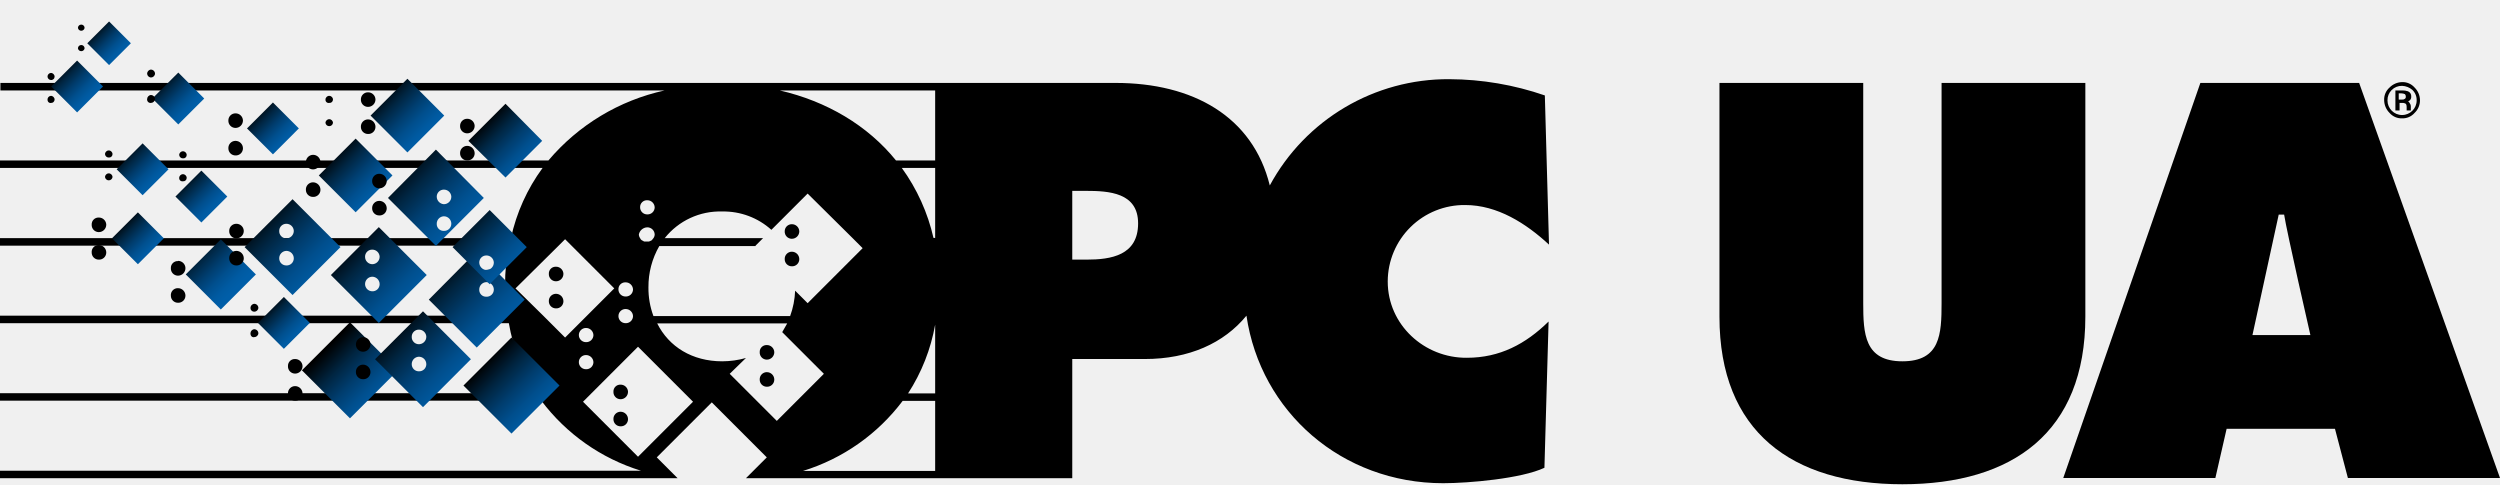
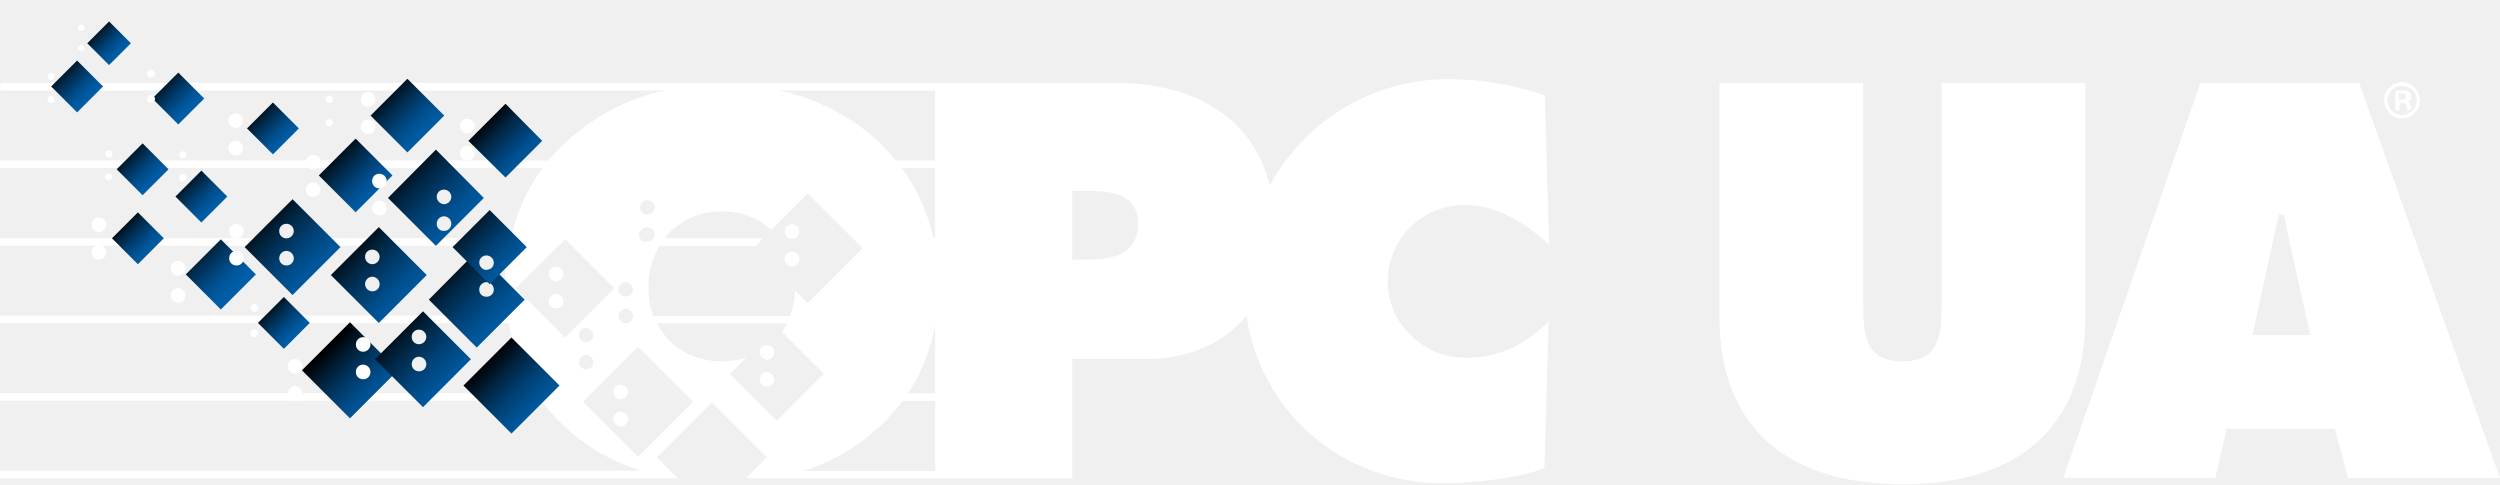
<svg xmlns="http://www.w3.org/2000/svg" xmlns:xlink="http://www.w3.org/1999/xlink" width="599.9" height="116.2" viewBox="0 0 599.9 116.2">
  <defs>
    <style>
      .cls-1 {
        fill: none;
      }

      .cls-2 {
        clip-path: url(#clip-path);
      }

      .cls-3 {
        fill: url(#linear-gradient);
      }

      .cls-4 {
        clip-path: url(#clip-path-2);
      }

      .cls-5 {
        fill: url(#linear-gradient-2);
      }

      .cls-6 {
        clip-path: url(#clip-path-3);
      }

      .cls-7 {
        fill: url(#linear-gradient-3);
      }

      .cls-8 {
        clip-path: url(#clip-path-4);
      }

      .cls-9 {
        fill: url(#linear-gradient-4);
      }

      .cls-10 {
        clip-path: url(#clip-path-5);
      }

      .cls-11 {
        fill: url(#linear-gradient-5);
      }

      .cls-12 {
        clip-path: url(#clip-path-6);
      }

      .cls-13 {
        fill: url(#linear-gradient-6);
      }

      .cls-14 {
        clip-path: url(#clip-path-7);
      }

      .cls-15 {
        fill: url(#linear-gradient-7);
      }

      .cls-16 {
        clip-path: url(#clip-path-8);
      }

      .cls-17 {
        fill: url(#linear-gradient-8);
      }

      .cls-18 {
        clip-path: url(#clip-path-9);
      }

      .cls-19 {
        fill: url(#linear-gradient-9);
      }

      .cls-20 {
        clip-path: url(#clip-path-10);
      }

      .cls-21 {
        fill: url(#linear-gradient-10);
      }

      .cls-22 {
        clip-path: url(#clip-path-11);
      }

      .cls-23 {
        fill: url(#linear-gradient-11);
      }

      .cls-24 {
        clip-path: url(#clip-path-12);
      }

      .cls-25 {
        fill: url(#linear-gradient-12);
      }

      .cls-26 {
        clip-path: url(#clip-path-13);
      }

      .cls-27 {
        fill: url(#linear-gradient-13);
      }

      .cls-28 {
        clip-path: url(#clip-path-14);
      }

      .cls-29 {
        fill: url(#linear-gradient-14);
      }

      .cls-30 {
        clip-path: url(#clip-path-15);
      }

      .cls-31 {
        fill: url(#linear-gradient-15);
      }

      .cls-32 {
        clip-path: url(#clip-path-16);
      }

      .cls-33 {
        fill: url(#linear-gradient-16);
      }

      .cls-34 {
        clip-path: url(#clip-path-17);
      }

      .cls-35 {
        fill: url(#linear-gradient-17);
      }

      .cls-36 {
        clip-path: url(#clip-path-18);
      }

      .cls-37 {
        fill: url(#linear-gradient-18);
      }

      .cls-38 {
        clip-path: url(#clip-path-19);
      }

      .cls-39 {
        fill: url(#linear-gradient-19);
      }

      .cls-40 {
        clip-path: url(#clip-path-20);
      }

      .cls-41 {
        fill: url(#linear-gradient-20);
      }
    </style>
    <clipPath id="clip-path" transform="translate(0 5.15)">
      <rect class="cls-1" x="14.1" y="11.2" width="8.8" height="8.8" transform="translate(-5.61 17.66) rotate(-45.02)" />
    </clipPath>
    <linearGradient id="linear-gradient" x1="-488.43" y1="359" x2="-485.6" y2="359" gradientTransform="translate(2284.84 363.43) rotate(45) scale(3.79)" gradientUnits="userSpaceOnUse">
      <stop offset="0" />
      <stop offset="0.04" stop-color="#000509" />
      <stop offset="0.28" stop-color="#002541" />
      <stop offset="0.51" stop-color="#003d6e" />
      <stop offset="0.71" stop-color="#004f8e" />
      <stop offset="0.88" stop-color="#005aa1" />
      <stop offset="1" stop-color="#005ea8" />
    </linearGradient>
    <clipPath id="clip-path-2" transform="translate(0 5.15)">
      <rect class="cls-1" x="38.38" y="14.09" width="8.8" height="8.8" transform="translate(-0.55 35.65) rotate(-44.98)" />
    </clipPath>
    <linearGradient id="linear-gradient-2" x1="-485.11" y1="356.41" x2="-482.28" y2="356.41" gradientTransform="translate(2293.06 364.31) rotate(45) scale(3.79)" xlink:href="#linear-gradient" />
    <clipPath id="clip-path-3" transform="translate(0 5.15)">
      <rect class="cls-1" x="29.82" y="31.07" width="8.8" height="8.8" transform="translate(-15.06 34.57) rotate(-44.98)" />
    </clipPath>
    <linearGradient id="linear-gradient-3" x1="-484.14" y1="359.49" x2="-481.3" y2="359.49" gradientTransform="translate(2290.42 370.42) rotate(45) scale(3.79)" xlink:href="#linear-gradient" />
    <clipPath id="clip-path-4" transform="translate(0 5.15)">
      <rect class="cls-1" x="63.71" y="67.93" width="8.8" height="8.8" transform="translate(-31.19 69.35) rotate(-45)" />
    </clipPath>
    <linearGradient id="linear-gradient-4" x1="-475.62" y1="359.85" x2="-472.79" y2="359.85" gradientTransform="translate(2302.78 383.59) rotate(45) scale(3.79)" xlink:href="#linear-gradient" />
    <clipPath id="clip-path-5" transform="translate(0 5.15)">
      <rect class="cls-1" x="28.69" y="47.63" width="8.8" height="8.8" transform="translate(-27.1 38.64) rotate(-45)" />
    </clipPath>
    <linearGradient id="linear-gradient-5" x1="-482.32" y1="361.62" x2="-479.49" y2="361.62" gradientTransform="translate(2290.82 376.57) rotate(45) scale(3.79)" xlink:href="#linear-gradient" />
    <clipPath id="clip-path-6" transform="translate(0 5.15)">
      <rect class="cls-1" x="43.92" y="37.62" width="8.8" height="8.8" transform="translate(-15.56 46.47) rotate(-45)" />
    </clipPath>
    <linearGradient id="linear-gradient-6" x1="-481.64" y1="358.58" x2="-478.81" y2="358.58" gradientTransform="translate(2295.38 372.75) rotate(45) scale(3.79)" xlink:href="#linear-gradient" />
    <clipPath id="clip-path-7" transform="translate(0 5.15)">
      <rect class="cls-1" x="61.09" y="21.26" width="8.8" height="8.8" transform="translate(1.05 53.85) rotate(-45.02)" />
    </clipPath>
    <linearGradient id="linear-gradient-7" x1="-481.57" y1="354.53" x2="-478.73" y2="354.53" gradientTransform="translate(2301.87 367.11) rotate(45) scale(3.79)" xlink:href="#linear-gradient" />
    <clipPath id="clip-path-8" transform="translate(0 5.15)">
      <rect class="cls-1" x="75.83" y="75.56" width="16.3" height="16.3" transform="translate(-34.6 83.92) rotate(-45.01)" />
    </clipPath>
    <linearGradient id="linear-gradient-8" x1="-565.39" y1="349.67" x2="-562.56" y2="349.67" gradientTransform="translate(4621.62 1153.33) rotate(45) scale(7.02)" xlink:href="#linear-gradient" />
    <clipPath id="clip-path-9" transform="translate(0 5.15)">
      <rect class="cls-1" x="47.04" y="54.75" width="11.9" height="11.9" transform="translate(-27.4 55.22) rotate(-44.98)" />
    </clipPath>
    <linearGradient id="linear-gradient-9" x1="-529.88" y1="354.57" x2="-527.04" y2="354.57" gradientTransform="translate(3253.35 695.82) rotate(45) scale(5.13)" xlink:href="#linear-gradient" />
    <clipPath id="clip-path-10" transform="translate(0 5.15)">
      <rect class="cls-1" x="91.51" y="16.34" width="12.5" height="12.5" transform="translate(12.66 75.74) rotate(-45)" />
    </clipPath>
    <linearGradient id="linear-gradient-10" x1="-536.73" y1="346.7" x2="-533.9" y2="346.7" gradientTransform="translate(3470.75 749.34) rotate(45) scale(5.41)" xlink:href="#linear-gradient" />
    <clipPath id="clip-path-11" transform="translate(0 5.15)">
      <rect class="cls-1" x="79.09" y="30.71" width="12.5" height="12.5" transform="translate(-1.13 71.19) rotate(-45.02)" />
    </clipPath>
    <linearGradient id="linear-gradient-11" x1="-536.58" y1="348.97" x2="-533.75" y2="348.97" gradientTransform="translate(3467.03 754.58) rotate(45) scale(5.41)" xlink:href="#linear-gradient" />
    <clipPath id="clip-path-12" transform="translate(0 5.15)">
      <polygon class="cls-1" points="112.4 28.65 121.3 37.45 130.1 28.65 121.3 19.75 112.4 28.65" />
    </clipPath>
    <linearGradient id="linear-gradient-12" x1="-540.12" y1="344.95" x2="-537.29" y2="344.95" gradientTransform="translate(3646.36 806.7) rotate(45) scale(5.64)" xlink:href="#linear-gradient" />
    <clipPath id="clip-path-13" transform="translate(0 5.15)">
      <rect class="cls-1" x="22.47" y="1.53" width="7.4" height="7.4" transform="translate(3.97 20.04) rotate(-45)" />
    </clipPath>
    <linearGradient id="linear-gradient-13" x1="-452.77" y1="360.36" x2="-449.94" y2="360.36" gradientTransform="translate(1850.19 215.16) rotate(45) scale(3.18)" xlink:href="#linear-gradient" />
    <clipPath id="clip-path-14" transform="translate(0 5.15)">
      <path class="cls-1" d="M67,56.85a1.77,1.77,0,0,1,1.7-1.8,1.79,1.79,0,0,1,1.8,1.8,1.71,1.71,0,0,1-1.8,1.7,1.69,1.69,0,0,1-1.7-1.7m0-6.6a1.69,1.69,0,0,1,1.7-1.7,1.77,1.77,0,0,1,1.8,1.7,1.79,1.79,0,0,1-1.8,1.8,1.71,1.71,0,0,1-1.7-1.8m-8.3,3.9,11.5,11.5,11.5-11.5L70.2,42.65Z" />
    </clipPath>
    <linearGradient id="linear-gradient-14" x1="-583.29" y1="347.13" x2="-580.46" y2="347.13" gradientTransform="translate(5443.71 1417.12) rotate(45) scale(8.18)" xlink:href="#linear-gradient" />
    <clipPath id="clip-path-15" transform="translate(0 5.15)">
      <path class="cls-1" d="M87.6,63.05a1.77,1.77,0,0,1,1.7-1.8,1.79,1.79,0,0,1,1.8,1.8,1.71,1.71,0,0,1-1.8,1.7,1.75,1.75,0,0,1-1.7-1.7m0-6.6a1.69,1.69,0,0,1,1.7-1.7,1.77,1.77,0,0,1,1.8,1.7,1.79,1.79,0,0,1-1.8,1.8,1.77,1.77,0,0,1-1.7-1.8m-8.2,4.4,11.5,11.5,11.5-11.5L90.9,49.35Z" />
    </clipPath>
    <linearGradient id="linear-gradient-15" x1="-581.76" y1="346.34" x2="-578.93" y2="346.34" gradientTransform="translate(5451.39 1419.67) rotate(45) scale(8.18)" xlink:href="#linear-gradient" />
    <clipPath id="clip-path-16" transform="translate(0 5.15)">
      <path class="cls-1" d="M104.8,48.55a1.77,1.77,0,0,1,1.7-1.8,1.79,1.79,0,0,1,1.8,1.8,1.71,1.71,0,0,1-1.8,1.7,1.63,1.63,0,0,1-1.7-1.7m0-6.5a1.69,1.69,0,0,1,1.7-1.7,1.77,1.77,0,0,1,1.8,1.7,1.79,1.79,0,0,1-1.8,1.8,1.84,1.84,0,0,1-1.7-1.8m-11.7.3,11.5,11.5,11.5-11.5-11.5-11.6Z" />
    </clipPath>
    <linearGradient id="linear-gradient-16" x1="-582.01" y1="344.53" x2="-579.18" y2="344.53" gradientTransform="translate(5455.3 1412.84) rotate(45) scale(8.18)" xlink:href="#linear-gradient" />
    <clipPath id="clip-path-17" transform="translate(0 5.15)">
      <path class="cls-1" d="M98.8,82.25a1.77,1.77,0,0,1,1.7-1.8,1.79,1.79,0,0,1,1.8,1.8,1.71,1.71,0,0,1-1.8,1.7,1.69,1.69,0,0,1-1.7-1.7m0-6.6a1.69,1.69,0,0,1,1.7-1.7,1.77,1.77,0,0,1,1.8,1.7,1.79,1.79,0,0,1-1.8,1.8,1.71,1.71,0,0,1-1.7-1.8M90,81.05l11.5,11.5L113,81.05l-11.5-11.5Z" />
    </clipPath>
    <linearGradient id="linear-gradient-17" x1="-580.04" y1="346.87" x2="-577.2" y2="346.87" gradientTransform="translate(5455.14 1426.8) rotate(45) scale(8.18)" xlink:href="#linear-gradient" />
    <clipPath id="clip-path-18" transform="translate(0 5.15)">
      <path class="cls-1" d="M115,64.35a1.77,1.77,0,0,1,1.7-1.8,1.79,1.79,0,0,1,1.8,1.8,1.71,1.71,0,0,1-1.8,1.7,1.63,1.63,0,0,1-1.7-1.7m-12.1,2.4,11.5,11.5,11.5-11.5-7.3-7.3-3.6.3-.6-4.6Z" />
    </clipPath>
    <linearGradient id="linear-gradient-18" x1="-580.09" y1="345.35" x2="-577.26" y2="345.35" gradientTransform="translate(5458.37 1421.33) rotate(45) scale(8.18)" xlink:href="#linear-gradient" />
    <clipPath id="clip-path-19" transform="translate(0 5.15)">
      <path class="cls-1" d="M115,57.85a1.69,1.69,0,0,1,1.7-1.7,1.77,1.77,0,0,1,1.8,1.7,1.79,1.79,0,0,1-1.8,1.8,1.84,1.84,0,0,1-1.7-1.8m-6.4-3.7,8.9,8.9,8.9-8.9-8.9-8.9Z" />
    </clipPath>
    <linearGradient id="linear-gradient-19" x1="-562.55" y1="345.65" x2="-559.72" y2="345.65" gradientTransform="translate(4515.52 1104.45) rotate(45) scale(6.86)" xlink:href="#linear-gradient" />
    <clipPath id="clip-path-20" transform="translate(0 5.15)">
      <rect class="cls-1" x="114.59" y="79.22" width="16.3" height="16.3" transform="translate(-25.83 112.4) rotate(-45.01)" />
    </clipPath>
    <linearGradient id="linear-gradient-20" x1="-561.67" y1="347.48" x2="-558.84" y2="347.48" gradientTransform="translate(4591.41 1140.06) rotate(45) scale(6.96)" xlink:href="#linear-gradient" />
  </defs>
-   <g id="Layer_2" data-name="Layer 2">
+   <g id="Layer_2" data-name="Layer 2" fill="#FFFFFF">
    <g id="layer">
      <path d="M260.7,57.15h-3.4V40.65h3.2c5.6,0,12.6.4,12.6,7.8,0,7.7-6.5,8.7-12.4,8.7m-36.3-23.8H215c-6.8-8.4-16.6-14.2-27.9-16.8h37.3v16.8Zm0,18.6H224a46,46,0,0,0-7.6-16.8h8Zm0,37.3h-6.5a44.58,44.58,0,0,0,6.5-16.5Zm0,18.6H192.7a47.44,47.44,0,0,0,23.9-16.8h7.8Zm-33.2-16.8-4.8,4.8-4.8-4.8h0l-1.8-1.8h0l-4.7-4.7,3.9-3.8a21.21,21.21,0,0,1-5.7.8c-7.2,0-12.8-3.5-15.6-9.1h31.2l-1.2,2.1,10,10-5.6,5.6Zm-38.1,13.4-13.2-13.2.2-.2h0l1.8-1.8h0l11.2-11.2,13.2,13.2Zm-14.2-22.7a1.69,1.69,0,0,1,1.7-1.7,1.77,1.77,0,0,1,1.8,1.7,1.71,1.71,0,0,1-1.8,1.7,1.69,1.69,0,0,1-1.7-1.7m3.5-6.5a1.71,1.71,0,0,1-1.8,1.7,1.7,1.7,0,1,1,0-3.4,1.77,1.77,0,0,1,1.8,1.7m-10.2-2.8h0l-1.8-1.8h0l-6.7-6.6L134,53.85h0l1.6-1.6,1.6,1.6,10.2,10.2h0l-6.6,6.6-1.8,1.8-3.4,3.4ZM150.1,69a1.77,1.77,0,0,1,1.8,1.7,1.71,1.71,0,0,1-1.8,1.7,1.7,1.7,0,0,1,0-3.4m0-6.4a1.77,1.77,0,0,1,1.8,1.7,1.71,1.71,0,0,1-1.8,1.7,1.69,1.69,0,0,1-1.7-1.7,1.63,1.63,0,0,1,1.7-1.7m5.2-13.2a1.77,1.77,0,0,1,1.8,1.7,1.61,1.61,0,0,1-.3.9c-.1.2-.3.3-.4.5h0c-.1,0-.1.1-.2.1h0c-.1,0-.1.1-.2.1h0c-.1,0-.1,0-.2.1h-1.2c-.1,0-.1,0-.2-.1h0c-.1,0-.1-.1-.2-.1h0c-.1,0-.1-.1-.2-.1h0a1,1,0,0,1-.4-.5,1.61,1.61,0,0,1-.3-.9,2.13,2.13,0,0,1,2-1.7m0-6.5a1.77,1.77,0,0,1,1.8,1.7,1.71,1.71,0,0,1-1.8,1.7,1.69,1.69,0,0,1-1.7-1.7,1.63,1.63,0,0,1,1.7-1.7m26,10.9,1.8-1.8H159.5a16.93,16.93,0,0,1,13.8-6.4A17.11,17.11,0,0,1,185.1,50l8.7-8.7L204.6,52h0l1.8,1.8h0l.6.6h0l-13.2,13.2-3-3a20,20,0,0,1-1.2,6.1H156.8a19.23,19.23,0,0,1-1.2-6.9,19.5,19.5,0,0,1,2.6-9.9h23.1ZM333,62.35a18.37,18.37,0,0,1,18.6-18.3c7.7,0,14.6,4.4,20.1,9.5l-1-35.8a71.06,71.06,0,0,0-22.9-3.9,48.61,48.61,0,0,0-43.1,25.5c-4.1-16.6-18.5-24.6-37-24.6H.1v1.8H159.5a50.75,50.75,0,0,0-27.9,16.8H0v1.8H130.2A44.38,44.38,0,0,0,122.6,52H0v1.8H122.1a47.59,47.59,0,0,0-.9,9.4,58.66,58.66,0,0,0,.5,7.4H0v1.8H122.1a44.47,44.47,0,0,0,6.6,16.8H0V91H129.9a47.44,47.44,0,0,0,23.9,16.8H0v1.8H162.6l-5-5,13.2-13.2,13.2,13.2-5,5h78.3V81h17.4c10.6,0,19-3.8,24.4-10.4,3.4,23.1,22.9,40.2,47.2,40.2,6.1,0,18.8-1.1,24.3-3.7l1-35.1c-5.5,5.4-11.7,8.7-19.6,8.7-10.2.1-19-7.9-19-18.3" transform="translate(0 5.15)" />
      <g class="cls-2">
        <polygon class="cls-3" points="18.4 8.3 30.9 20.8 18.4 33.2 6 20.8 18.4 8.3" />
      </g>
      <g class="cls-4">
        <polygon class="cls-5" points="42.8 11.2 55.2 23.6 42.8 36 30.4 23.6 42.8 11.2" />
      </g>
      <g class="cls-6">
        <polygon class="cls-7" points="34.2 28.1 46.6 40.6 34.2 53 21.8 40.6 34.2 28.1" />
      </g>
      <g class="cls-8">
        <polygon class="cls-9" points="68.1 65.1 80.5 77.5 68.1 89.9 55.7 77.5 68.1 65.1" />
      </g>
      <g class="cls-10">
        <polygon class="cls-11" points="33.1 44.8 45.5 57.2 33.1 69.6 20.7 57.2 33.1 44.8" />
      </g>
      <g class="cls-12">
        <polygon class="cls-13" points="48.3 34.7 60.7 47.2 48.3 59.6 35.9 47.2 48.3 34.7" />
      </g>
      <g class="cls-14">
        <polygon class="cls-15" points="65.5 18.4 77.9 30.8 65.5 43.2 53.1 30.8 65.5 18.4" />
      </g>
      <g class="cls-16">
        <polygon class="cls-17" points="84 65.8 107 88.8 84 111.8 61 88.8 84 65.8" />
      </g>
      <g class="cls-18">
        <polygon class="cls-19" points="53 49 69.8 65.8 53 82.6 36.2 65.8 53 49" />
      </g>
      <g class="cls-20">
        <polygon class="cls-21" points="97.7 10 115.5 27.7 97.7 45.4 80 27.7 97.7 10" />
      </g>
      <g class="cls-22">
        <polygon class="cls-23" points="85.4 24.4 103.1 42.1 85.4 59.8 67.7 42.1 85.4 24.4" />
      </g>
      <g class="cls-24">
        <polygon class="cls-25" points="121.3 16 139 33.8 121.3 51.5 103.6 33.8 121.3 16" />
      </g>
      <g class="cls-26">
        <polygon class="cls-27" points="26.2 0 36.6 10.4 26.2 20.8 15.8 10.4 26.2 0" />
      </g>
      <g>
        <path d="M23.7,47.05a1.77,1.77,0,0,1,1.8,1.7,1.79,1.79,0,0,1-1.8,1.8,1.71,1.71,0,0,1-1.7-1.8,1.63,1.63,0,0,1,1.7-1.7m0,6.6a1.79,1.79,0,0,1,1.8,1.8,1.71,1.71,0,0,1-1.8,1.7,1.69,1.69,0,0,1-1.7-1.7,1.65,1.65,0,0,1,1.7-1.8" transform="translate(0 5.15)" />
        <path d="M42.7,57.45a1.77,1.77,0,0,1,1.8,1.7A1.79,1.79,0,0,1,42.7,61a1.71,1.71,0,0,1-1.7-1.8,1.63,1.63,0,0,1,1.7-1.7m0,6.5a1.79,1.79,0,0,1,1.8,1.8,1.71,1.71,0,0,1-1.8,1.7,1.69,1.69,0,0,1-1.7-1.7A1.65,1.65,0,0,1,42.7,64" transform="translate(0 5.15)" />
        <path d="M75.1,32a1.77,1.77,0,0,1,1.8,1.7,1.79,1.79,0,0,1-1.8,1.8,1.71,1.71,0,0,1-1.7-1.8A1.75,1.75,0,0,1,75.1,32m0,6.6a1.79,1.79,0,0,1,1.8,1.8,1.71,1.71,0,0,1-1.8,1.7,1.69,1.69,0,0,1-1.7-1.7,1.71,1.71,0,0,1,1.7-1.8" transform="translate(0 5.15)" />
        <path d="M112.1,23.35a1.77,1.77,0,0,1,1.8,1.7,1.79,1.79,0,0,1-1.8,1.8,1.71,1.71,0,0,1-1.7-1.8,1.69,1.69,0,0,1,1.7-1.7m0,6.5a1.79,1.79,0,0,1,1.8,1.8,1.71,1.71,0,0,1-1.8,1.7,1.69,1.69,0,0,1-1.7-1.7,1.71,1.71,0,0,1,1.7-1.8" transform="translate(0 5.15)" />
        <path d="M91,36.55a1.77,1.77,0,0,1,1.8,1.7,1.79,1.79,0,0,1-1.8,1.8,1.71,1.71,0,0,1-1.7-1.8,1.69,1.69,0,0,1,1.7-1.7m0,6.5a1.79,1.79,0,0,1,1.8,1.8,1.71,1.71,0,0,1-1.8,1.7,1.69,1.69,0,0,1-1.7-1.7,1.71,1.71,0,0,1,1.7-1.8" transform="translate(0 5.15)" />
        <path d="M56.7,48.55a1.77,1.77,0,0,1,1.8,1.7,1.79,1.79,0,0,1-1.8,1.8,1.71,1.71,0,0,1-1.7-1.8,1.69,1.69,0,0,1,1.7-1.7m0,6.5a1.79,1.79,0,0,1,1.8,1.8,1.71,1.71,0,0,1-1.8,1.7,1.69,1.69,0,0,1-1.7-1.7,1.71,1.71,0,0,1,1.7-1.8" transform="translate(0 5.15)" />
      </g>
      <g class="cls-28">
        <polygon class="cls-29" points="70.2 36.3 93.2 59.3 70.2 82.3 47.2 59.3 70.2 36.3" />
      </g>
      <g class="cls-30">
        <polygon class="cls-31" points="90.9 43 113.9 66.1 90.9 89.1 67.9 66.1 90.9 43" />
      </g>
      <g class="cls-32">
        <polygon class="cls-33" points="104.6 24.4 127.7 47.5 104.6 70.5 81.6 47.5 104.6 24.4" />
      </g>
      <g>
        <path d="M133.4,58.85a1.77,1.77,0,0,1,1.8,1.7,1.79,1.79,0,0,1-1.8,1.8,1.71,1.71,0,0,1-1.7-1.8,1.63,1.63,0,0,1,1.7-1.7m0,6.5a1.79,1.79,0,0,1,1.8,1.8,1.71,1.71,0,0,1-1.8,1.7,1.69,1.69,0,0,1-1.7-1.7,1.71,1.71,0,0,1,1.7-1.8" transform="translate(0 5.15)" />
        <path d="M148.9,87.15a1.77,1.77,0,0,1,1.8,1.7,1.79,1.79,0,0,1-1.8,1.8,1.71,1.71,0,0,1-1.7-1.8,1.63,1.63,0,0,1,1.7-1.7m0,6.5a1.79,1.79,0,0,1,1.8,1.8,1.71,1.71,0,0,1-1.8,1.7,1.69,1.69,0,0,1-1.7-1.7,1.71,1.71,0,0,1,1.7-1.8" transform="translate(0 5.15)" />
        <path d="M184,77.65a1.77,1.77,0,0,1,1.8,1.7,1.79,1.79,0,0,1-1.8,1.8,1.71,1.71,0,0,1-1.7-1.8,1.63,1.63,0,0,1,1.7-1.7m0,6.5a1.79,1.79,0,0,1,1.8,1.8,1.71,1.71,0,0,1-1.8,1.7,1.69,1.69,0,0,1-1.7-1.7,1.71,1.71,0,0,1,1.7-1.8" transform="translate(0 5.15)" />
        <path d="M56.5,22.05a1.77,1.77,0,0,1,1.8,1.7,1.79,1.79,0,0,1-1.8,1.8,1.71,1.71,0,0,1-1.7-1.8,1.69,1.69,0,0,1,1.7-1.7m0,6.6a1.79,1.79,0,0,1,1.8,1.8,1.71,1.71,0,0,1-1.8,1.7,1.69,1.69,0,0,1-1.7-1.7,1.71,1.71,0,0,1,1.7-1.8" transform="translate(0 5.15)" />
        <path d="M87.1,75.75a1.77,1.77,0,0,1,1.8,1.7,1.79,1.79,0,0,1-1.8,1.8,1.71,1.71,0,0,1-1.7-1.8,1.75,1.75,0,0,1,1.7-1.7m0,6.6a1.79,1.79,0,0,1,1.8,1.8,1.71,1.71,0,0,1-1.8,1.7,1.69,1.69,0,0,1-1.7-1.7,1.71,1.71,0,0,1,1.7-1.8" transform="translate(0 5.15)" />
      </g>
      <g class="cls-34">
        <polygon class="cls-35" points="101.5 63.2 124.5 86.2 101.5 109.2 78.5 86.2 101.5 63.2" />
      </g>
      <g>
        <path d="M78.1,24.35a.9.9,0,0,1,1.8,0,.91.91,0,0,1-1.8,0m0-5.6a.9.9,0,1,1,1.8,0,.81.81,0,0,1-.9.8.76.76,0,0,1-.9-.8" transform="translate(0 5.15)" />
        <path d="M88.3,17a1.77,1.77,0,0,1,1.8,1.7,1.79,1.79,0,0,1-1.8,1.8,1.71,1.71,0,0,1-1.7-1.8A1.69,1.69,0,0,1,88.3,17m0,6.5a1.79,1.79,0,0,1,1.8,1.8A1.71,1.71,0,0,1,88.3,27a1.69,1.69,0,0,1-1.7-1.7,1.71,1.71,0,0,1,1.7-1.8" transform="translate(0 5.15)" />
        <path d="M60.1,74.85a1,1,0,0,1,.9-1,1,1,0,0,1,1,1,1,1,0,0,1-1,.9c-.4.1-.9-.2-.9-.9m0-6.1a1,1,0,0,1,.9-1,1,1,0,0,1,1,1,1,1,0,0,1-1,.9.89.89,0,0,1-.9-.9" transform="translate(0 5.15)" />
        <path d="M70.8,81a1.77,1.77,0,0,1,1.8,1.7,1.79,1.79,0,0,1-1.8,1.8,1.71,1.71,0,0,1-1.7-1.8A1.63,1.63,0,0,1,70.8,81m0,6.5a1.79,1.79,0,0,1,1.8,1.8A1.71,1.71,0,0,1,70.8,91a1.69,1.69,0,0,1-1.7-1.7,1.71,1.71,0,0,1,1.7-1.8" transform="translate(0 5.15)" />
        <path d="M35.3,18.65a1,1,0,0,1,.9-1,1,1,0,0,1,1,1,1,1,0,0,1-1,.9.82.82,0,0,1-.9-.9m0-6.1a1,1,0,0,1,.9-1,1,1,0,0,1,1,1,1,1,0,0,1-1,.9,1,1,0,0,1-.9-.9" transform="translate(0 5.15)" />
        <path d="M18.7,6.45a.8.8,0,0,1,1.6,0,.81.81,0,0,1-1.6,0m0-4.9a.8.8,0,1,1,1.6,0,.81.81,0,0,1-1.6,0" transform="translate(0 5.15)" />
        <path d="M43,37.55a.9.9,0,1,1,1.8,0,.81.81,0,0,1-.9.8.76.76,0,0,1-.9-.8m0-5.5a.9.9,0,1,1,1.8,0,.81.81,0,0,1-.9.8.88.88,0,0,1-.9-.8" transform="translate(0 5.15)" />
        <path d="M25.2,37.35a.9.9,0,0,1,1.8,0,.91.91,0,0,1-1.8,0m0-5.5a.9.9,0,0,1,1.8,0,.81.81,0,0,1-.9.8.88.88,0,0,1-.9-.8" transform="translate(0 5.15)" />
        <path d="M11.4,18.75a.88.88,0,0,1,.8-.9.9.9,0,0,1,.9.9.81.81,0,0,1-.9.8c-.3.1-.8-.2-.8-.8m0-5.5a.88.88,0,0,1,.8-.9.9.9,0,0,1,.9.9.81.81,0,0,1-.9.8.86.86,0,0,1-.8-.8" transform="translate(0 5.15)" />
        <path d="M190,48.65a1.77,1.77,0,0,1,1.8,1.7,1.79,1.79,0,0,1-1.8,1.8,1.71,1.71,0,0,1-1.7-1.8,1.69,1.69,0,0,1,1.7-1.7m0,6.6a1.79,1.79,0,0,1,1.8,1.8,1.71,1.71,0,0,1-1.8,1.7,1.69,1.69,0,0,1-1.7-1.7,1.71,1.71,0,0,1,1.7-1.8" transform="translate(0 5.15)" />
      </g>
      <g class="cls-36">
        <polygon class="cls-37" points="114.4 48.9 137.4 71.9 114.4 94.9 91.4 71.9 114.4 48.9" />
      </g>
      <g class="cls-38">
        <polygon class="cls-39" points="117.4 41.6 135.1 59.3 117.4 77 99.7 59.3 117.4 41.6" />
      </g>
      <g class="cls-40">
        <polygon class="cls-41" points="122.7 69.5 145.7 92.6 122.7 115.6 99.7 92.6 122.7 69.5" />
      </g>
      <path d="M500.4,14.75v56.1c0,27.7-17.4,40.2-43.9,40.2s-43.9-12.6-43.9-40.2V14.75h34.5v52.8c0,7.4.3,14,9.4,14s9.4-6.5,9.4-14V14.75Z" transform="translate(0 5.15)" />
      <path d="M554.4,75.25s-5.7-24.9-6.3-28.9h-1.3l-6.3,28.9Zm-22.8,34.3H495.1L528,14.75h38.1l33.8,94.8H563.4l-3.1-11.8h-26Z" transform="translate(0 5.15)" />
      <path d="M575.6,18.75h.6c.3,0,.6,0,.7-.1a.55.55,0,0,0,.4-.6.85.85,0,0,0-.2-.6,2,2,0,0,0-.9-.2h-.6Zm2.9,2.6h-1v-.1h0v-.7c0-.5-.1-.8-.4-.9a1.72,1.72,0,0,0-.8-.1h-.5v1.8h-1v-4.8h1.7a3.92,3.92,0,0,1,1.3.2,1.25,1.25,0,0,1,.8,1.3,1.1,1.1,0,0,1-.5,1,.37.37,0,0,1-.3.1.78.78,0,0,1,.4.4,1.33,1.33,0,0,1,.3.8v1Zm-2.1-5.9a3.42,3.42,0,0,0-3.5,3.5,3.5,3.5,0,1,0,7,0,3.32,3.32,0,0,0-1-2.5,4,4,0,0,0-2.5-1m0,7.8a3.8,3.8,0,0,1-3-1.3,4.39,4.39,0,0,1-1.3-3.1,3.8,3.8,0,0,1,1.3-3,4.34,4.34,0,0,1,3-1.3,3.8,3.8,0,0,1,3,1.3,4.34,4.34,0,0,1,1.3,3,4.16,4.16,0,0,1-1.3,3.1,3.8,3.8,0,0,1-3,1.3" transform="translate(0 5.15)" />
    </g>
  </g>
</svg>
